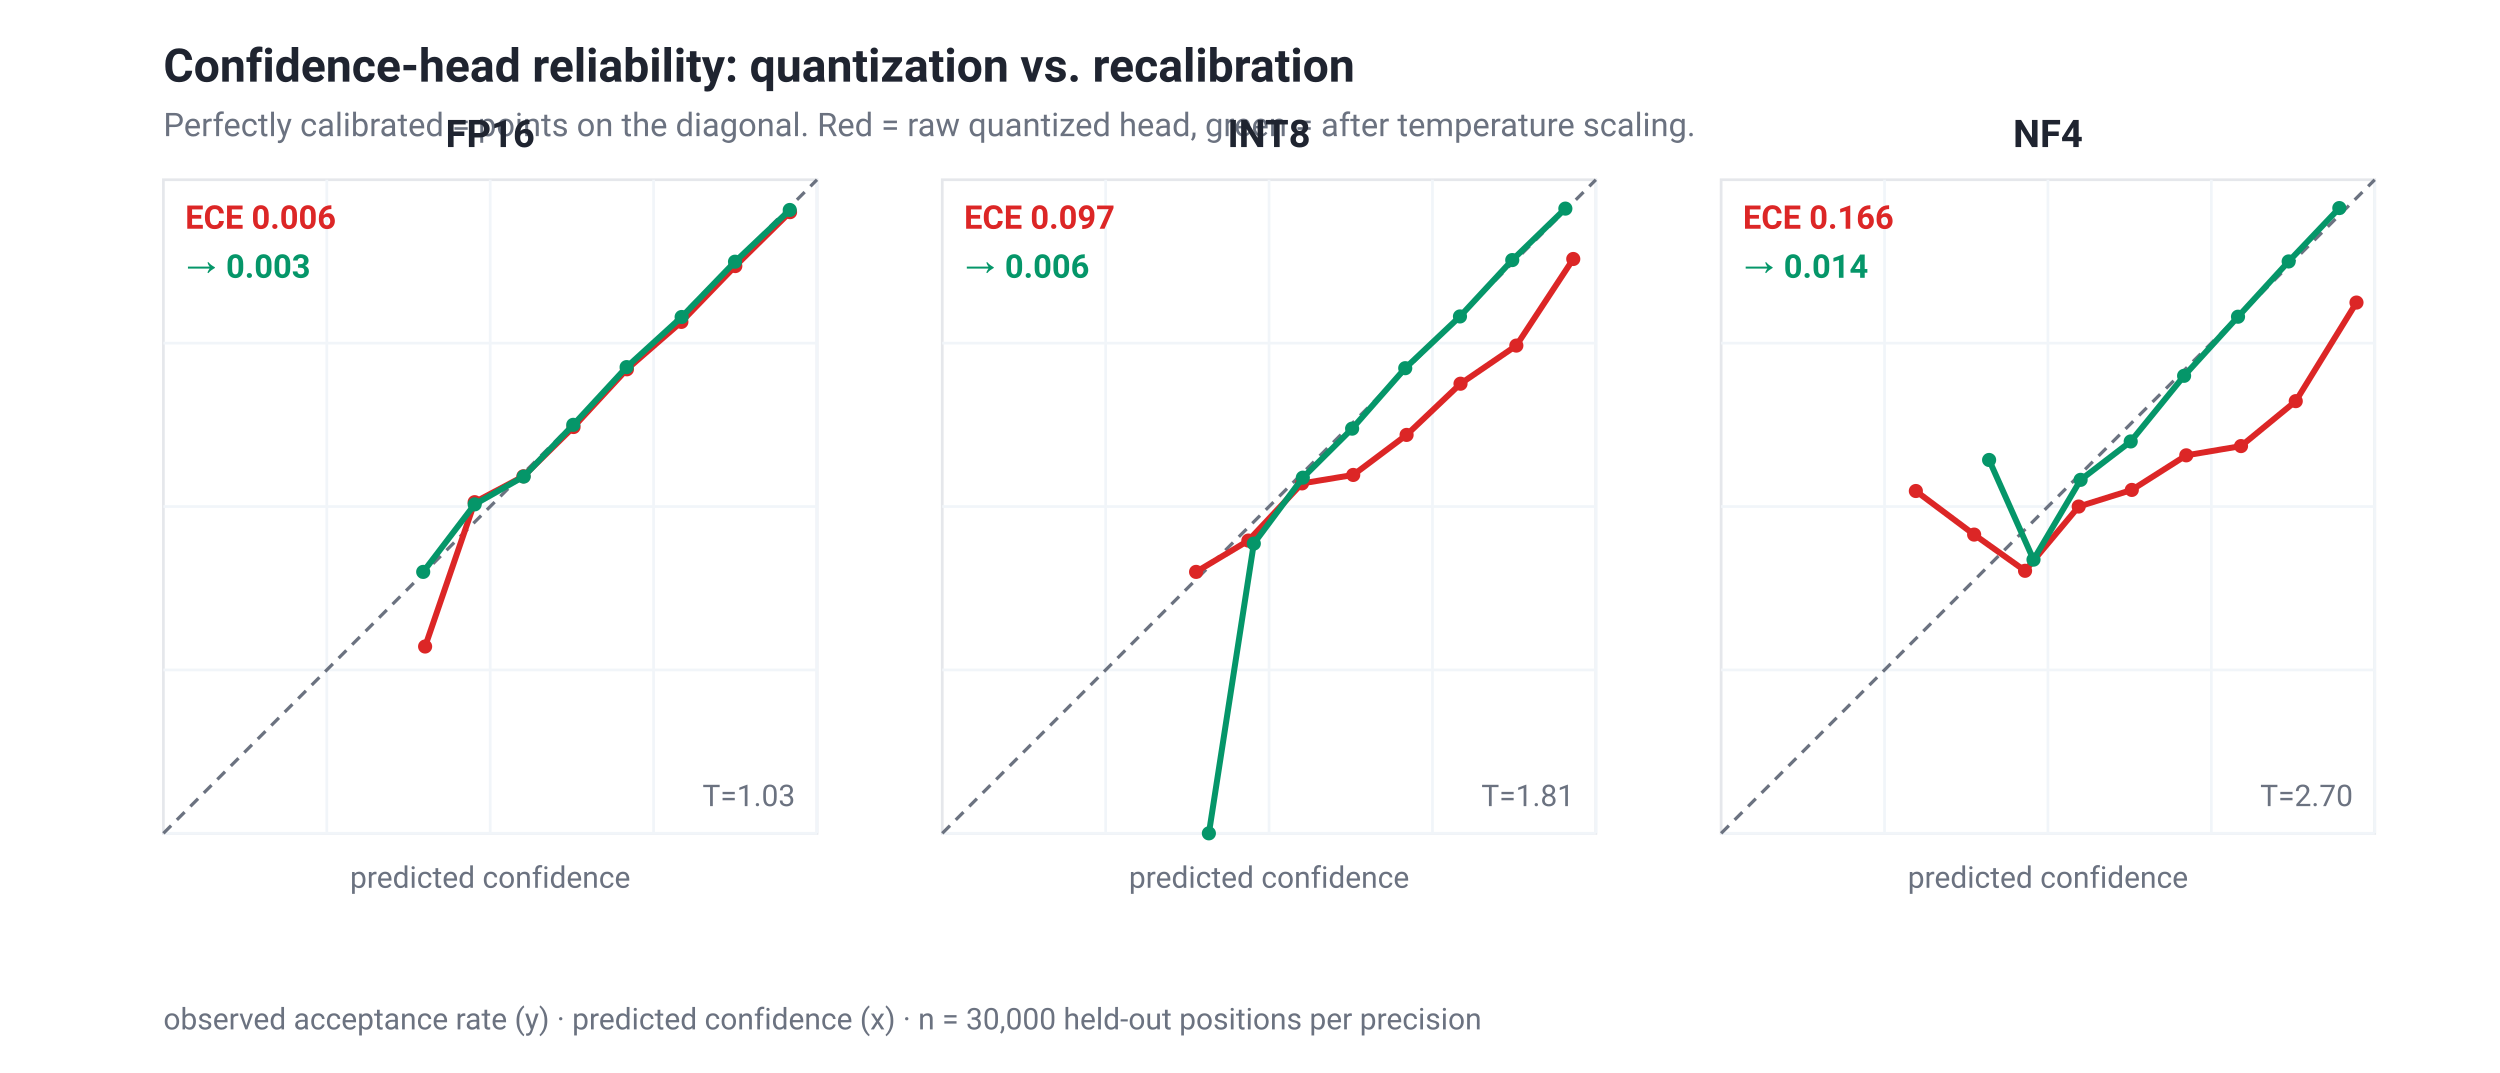
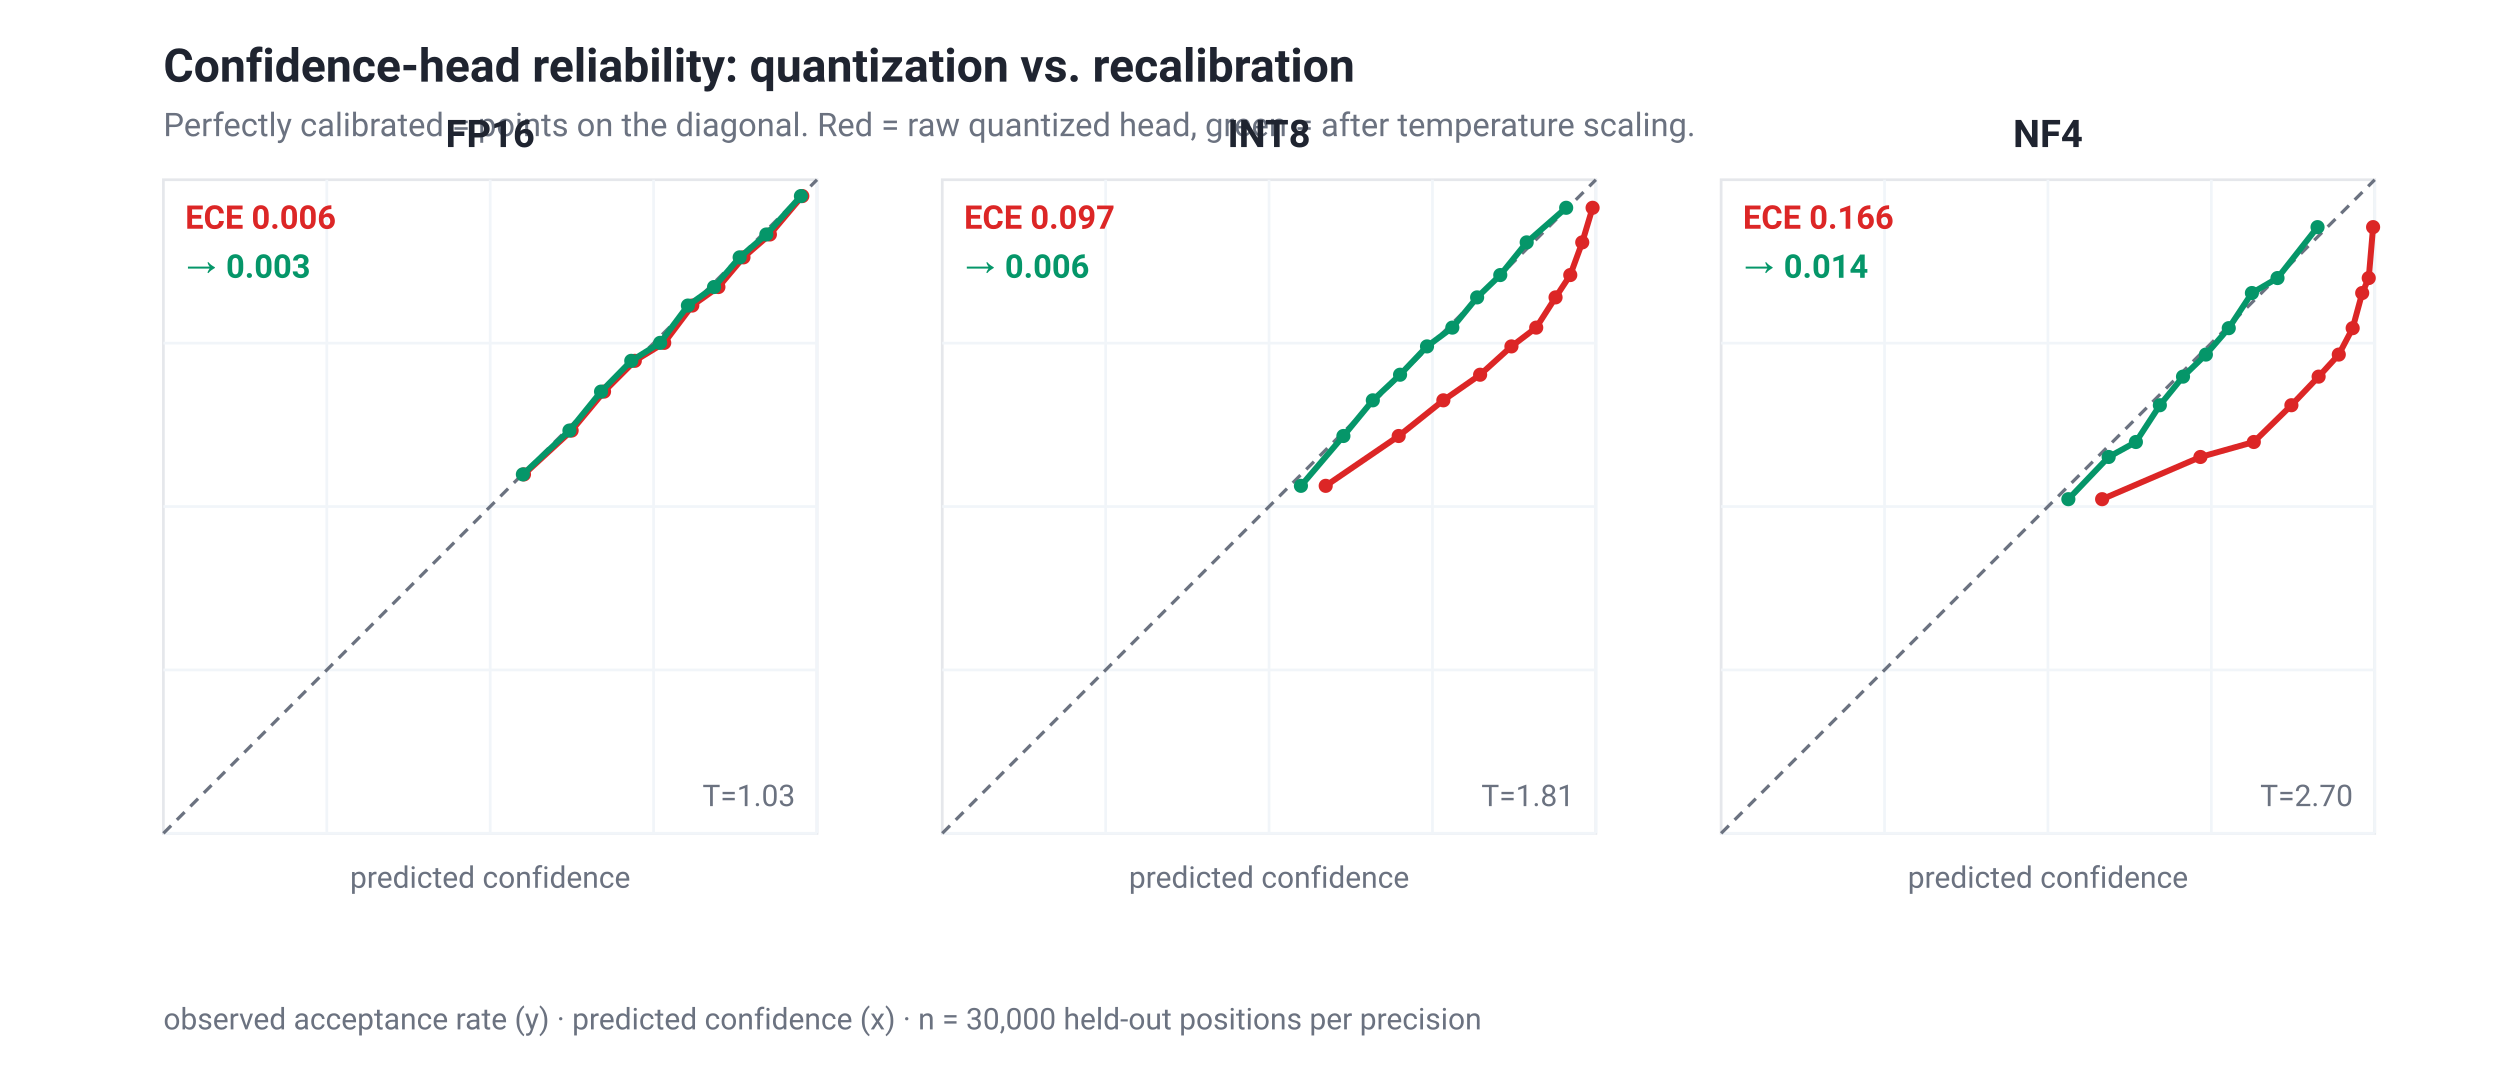
<svg xmlns="http://www.w3.org/2000/svg" viewBox="0 0 918 394" width="918" height="394" role="img" aria-label="Reliability diagrams">
  <rect width="918" height="394" fill="#ffffff" />
  <text x="60.0" y="30.0" font-size="17" fill="#1f2430" text-anchor="start" font-weight="700" font-family="-apple-system,Segoe UI,Roboto,Helvetica,Arial,sans-serif">Confidence-head reliability: quantization vs. recalibration</text>
  <text x="60.0" y="50.0" font-size="12" fill="#6b7280" text-anchor="start" font-weight="normal" font-family="-apple-system,Segoe UI,Roboto,Helvetica,Arial,sans-serif">Perfectly calibrated = points on the diagonal. Red = raw quantized head, green = after temperature scaling.</text>
  <rect x="60.0" y="66.0" width="240.0" height="240.0" rx="0" fill="#ffffff" fill-opacity="1.0" stroke="#e5e7eb" stroke-width="1" />
  <line x1="120.0" y1="66.0" x2="120.0" y2="306.0" stroke="#f1f5f9" stroke-width="1" />
  <line x1="60.0" y1="126.0" x2="300.0" y2="126.0" stroke="#f1f5f9" stroke-width="1" />
  <line x1="180.0" y1="66.0" x2="180.0" y2="306.0" stroke="#f1f5f9" stroke-width="1" />
  <line x1="60.0" y1="186.0" x2="300.0" y2="186.0" stroke="#f1f5f9" stroke-width="1" />
  <line x1="240.0" y1="66.0" x2="240.0" y2="306.0" stroke="#f1f5f9" stroke-width="1" />
  <line x1="60.0" y1="246.0" x2="300.0" y2="246.0" stroke="#f1f5f9" stroke-width="1" />
  <line x1="300.0" y1="66.0" x2="300.0" y2="306.0" stroke="#f1f5f9" stroke-width="1" />
  <line x1="60.0" y1="306.0" x2="300.0" y2="306.0" stroke="#f1f5f9" stroke-width="1" />
  <line x1="60.0" y1="306.0" x2="300.0" y2="66.0" stroke="#6b7280" stroke-width="1.2" stroke-dasharray="4 3" />
-   <polyline points="156.1,237.4 174.3,184.4 192.2,174.9 210.6,156.8 230.2,135.6 250.2,118.2 270.0,97.7 290.1,77.9" fill="none" stroke="#dc2626" stroke-width="2.2" />
-   <circle cx="156.1" cy="237.4" r="2.6" fill="#dc2626" stroke="none" stroke-width="1.0" />
-   <circle cx="174.3" cy="184.4" r="2.6" fill="#dc2626" stroke="none" stroke-width="1.0" />
-   <circle cx="192.2" cy="174.9" r="2.6" fill="#dc2626" stroke="none" stroke-width="1.0" />
-   <circle cx="210.6" cy="156.8" r="2.6" fill="#dc2626" stroke="none" stroke-width="1.0" />
-   <circle cx="230.2" cy="135.6" r="2.6" fill="#dc2626" stroke="none" stroke-width="1.0" />
-   <circle cx="250.2" cy="118.2" r="2.6" fill="#dc2626" stroke="none" stroke-width="1.0" />
-   <circle cx="270.0" cy="97.7" r="2.6" fill="#dc2626" stroke="none" stroke-width="1.0" />
-   <circle cx="290.1" cy="77.9" r="2.6" fill="#dc2626" stroke="none" stroke-width="1.0" />
-   <polyline points="155.4,210.0 174.3,185.2 192.3,175.0 210.5,156.0 230.1,134.8 250.3,116.4 269.9,96.1 290.0,77.1" fill="none" stroke="#059669" stroke-width="2.2" />
-   <circle cx="155.4" cy="210.0" r="2.6" fill="#059669" stroke="none" stroke-width="1.0" />
-   <circle cx="174.3" cy="185.2" r="2.6" fill="#059669" stroke="none" stroke-width="1.0" />
-   <circle cx="192.3" cy="175.0" r="2.6" fill="#059669" stroke="none" stroke-width="1.0" />
-   <circle cx="210.5" cy="156.0" r="2.6" fill="#059669" stroke="none" stroke-width="1.0" />
-   <circle cx="230.1" cy="134.8" r="2.6" fill="#059669" stroke="none" stroke-width="1.0" />
-   <circle cx="250.3" cy="116.4" r="2.6" fill="#059669" stroke="none" stroke-width="1.0" />
-   <circle cx="269.9" cy="96.1" r="2.6" fill="#059669" stroke="none" stroke-width="1.0" />
-   <circle cx="290.0" cy="77.1" r="2.6" fill="#059669" stroke="none" stroke-width="1.0" />
+   <polyline points="192.4,174.2 209.9,158.1 221.8,143.8 233.1,132.5 243.9,125.9 254.2,112.2 263.8,105.4 273.0,94.5 282.7,86.1 294.6,72.0" fill="none" stroke="#dc2626" stroke-width="2.2" />
+   <circle cx="192.4" cy="174.2" r="2.6" fill="#dc2626" stroke="none" stroke-width="1.0" />
+   <circle cx="209.9" cy="158.1" r="2.6" fill="#dc2626" stroke="none" stroke-width="1.0" />
+   <circle cx="221.8" cy="143.8" r="2.6" fill="#dc2626" stroke="none" stroke-width="1.0" />
+   <circle cx="233.1" cy="132.5" r="2.6" fill="#dc2626" stroke="none" stroke-width="1.0" />
+   <circle cx="243.9" cy="125.9" r="2.6" fill="#dc2626" stroke="none" stroke-width="1.0" />
+   <circle cx="254.2" cy="112.2" r="2.6" fill="#dc2626" stroke="none" stroke-width="1.0" />
+   <circle cx="263.8" cy="105.4" r="2.6" fill="#dc2626" stroke="none" stroke-width="1.0" />
+   <circle cx="273.0" cy="94.5" r="2.6" fill="#dc2626" stroke="none" stroke-width="1.0" />
+   <circle cx="282.7" cy="86.1" r="2.6" fill="#dc2626" stroke="none" stroke-width="1.0" />
+   <circle cx="294.6" cy="72.0" r="2.6" fill="#dc2626" stroke="none" stroke-width="1.0" />
+   <polyline points="192.0,174.2 209.1,158.1 220.7,143.8 231.8,132.5 242.4,125.9 252.6,112.2 262.2,105.4 271.6,94.5 281.4,86.1 294.1,72.0" fill="none" stroke="#059669" stroke-width="2.2" />
+   <circle cx="192.0" cy="174.2" r="2.6" fill="#059669" stroke="none" stroke-width="1.0" />
+   <circle cx="209.1" cy="158.1" r="2.6" fill="#059669" stroke="none" stroke-width="1.0" />
+   <circle cx="220.7" cy="143.8" r="2.6" fill="#059669" stroke="none" stroke-width="1.0" />
+   <circle cx="231.8" cy="132.5" r="2.6" fill="#059669" stroke="none" stroke-width="1.0" />
+   <circle cx="242.4" cy="125.9" r="2.6" fill="#059669" stroke="none" stroke-width="1.0" />
+   <circle cx="252.6" cy="112.2" r="2.6" fill="#059669" stroke="none" stroke-width="1.0" />
+   <circle cx="262.2" cy="105.4" r="2.6" fill="#059669" stroke="none" stroke-width="1.0" />
+   <circle cx="271.6" cy="94.5" r="2.6" fill="#059669" stroke="none" stroke-width="1.0" />
+   <circle cx="281.4" cy="86.1" r="2.6" fill="#059669" stroke="none" stroke-width="1.0" />
+   <circle cx="294.1" cy="72.0" r="2.6" fill="#059669" stroke="none" stroke-width="1.0" />
  <text x="180.0" y="54.0" font-size="14" fill="#1f2430" text-anchor="middle" font-weight="700" font-family="-apple-system,Segoe UI,Roboto,Helvetica,Arial,sans-serif">FP16</text>
  <text x="68.0" y="84.0" font-size="12" fill="#dc2626" text-anchor="start" font-weight="600" font-family="-apple-system,Segoe UI,Roboto,Helvetica,Arial,sans-serif">ECE 0.006</text>
  <text x="68.0" y="102.0" font-size="12" fill="#059669" text-anchor="start" font-weight="600" font-family="-apple-system,Segoe UI,Roboto,Helvetica,Arial,sans-serif">→ 0.003</text>
  <text x="292.0" y="296.0" font-size="11" fill="#6b7280" text-anchor="end" font-weight="normal" font-family="-apple-system,Segoe UI,Roboto,Helvetica,Arial,sans-serif">T=1.03</text>
  <text x="180.0" y="326.0" font-size="11" fill="#6b7280" text-anchor="middle" font-weight="normal" font-family="-apple-system,Segoe UI,Roboto,Helvetica,Arial,sans-serif">predicted confidence</text>
  <rect x="346.0" y="66.0" width="240.0" height="240.0" rx="0" fill="#ffffff" fill-opacity="1.0" stroke="#e5e7eb" stroke-width="1" />
  <line x1="406.0" y1="66.0" x2="406.0" y2="306.0" stroke="#f1f5f9" stroke-width="1" />
  <line x1="346.0" y1="126.0" x2="586.0" y2="126.0" stroke="#f1f5f9" stroke-width="1" />
  <line x1="466.0" y1="66.0" x2="466.0" y2="306.0" stroke="#f1f5f9" stroke-width="1" />
  <line x1="346.0" y1="186.0" x2="586.0" y2="186.0" stroke="#f1f5f9" stroke-width="1" />
  <line x1="526.0" y1="66.0" x2="526.0" y2="306.0" stroke="#f1f5f9" stroke-width="1" />
  <line x1="346.0" y1="246.0" x2="586.0" y2="246.0" stroke="#f1f5f9" stroke-width="1" />
  <line x1="586.0" y1="66.0" x2="586.0" y2="306.0" stroke="#f1f5f9" stroke-width="1" />
  <line x1="346.0" y1="306.0" x2="586.0" y2="306.0" stroke="#f1f5f9" stroke-width="1" />
  <line x1="346.0" y1="306.0" x2="586.0" y2="66.0" stroke="#6b7280" stroke-width="1.2" stroke-dasharray="4 3" />
-   <polyline points="439.2,210.0 458.4,198.5 478.1,177.5 496.9,174.4 516.5,159.7 536.3,140.9 556.8,126.9 577.7,95.1" fill="none" stroke="#dc2626" stroke-width="2.2" />
-   <circle cx="439.2" cy="210.0" r="2.6" fill="#dc2626" stroke="none" stroke-width="1.0" />
-   <circle cx="458.4" cy="198.5" r="2.6" fill="#dc2626" stroke="none" stroke-width="1.0" />
-   <circle cx="478.1" cy="177.5" r="2.6" fill="#dc2626" stroke="none" stroke-width="1.0" />
-   <circle cx="496.9" cy="174.4" r="2.6" fill="#dc2626" stroke="none" stroke-width="1.0" />
-   <circle cx="516.5" cy="159.7" r="2.6" fill="#dc2626" stroke="none" stroke-width="1.0" />
-   <circle cx="536.3" cy="140.9" r="2.6" fill="#dc2626" stroke="none" stroke-width="1.0" />
-   <circle cx="556.8" cy="126.9" r="2.6" fill="#dc2626" stroke="none" stroke-width="1.0" />
-   <circle cx="577.7" cy="95.1" r="2.6" fill="#dc2626" stroke="none" stroke-width="1.0" />
-   <polyline points="443.9,306.0 460.4,199.6 478.4,175.4 496.5,157.4 516.0,135.2 536.1,116.2 555.3,95.5 574.8,76.6" fill="none" stroke="#059669" stroke-width="2.2" />
-   <circle cx="443.9" cy="306.0" r="2.6" fill="#059669" stroke="none" stroke-width="1.0" />
-   <circle cx="460.4" cy="199.6" r="2.6" fill="#059669" stroke="none" stroke-width="1.0" />
-   <circle cx="478.4" cy="175.4" r="2.6" fill="#059669" stroke="none" stroke-width="1.0" />
-   <circle cx="496.5" cy="157.4" r="2.6" fill="#059669" stroke="none" stroke-width="1.0" />
-   <circle cx="516.0" cy="135.2" r="2.6" fill="#059669" stroke="none" stroke-width="1.0" />
-   <circle cx="536.1" cy="116.2" r="2.6" fill="#059669" stroke="none" stroke-width="1.0" />
-   <circle cx="555.3" cy="95.5" r="2.6" fill="#059669" stroke="none" stroke-width="1.0" />
-   <circle cx="574.8" cy="76.6" r="2.6" fill="#059669" stroke="none" stroke-width="1.0" />
+   <polyline points="486.8,178.4 513.6,160.1 530.0,147.0 543.5,137.6 555.0,127.2 564.1,120.3 571.2,109.2 576.6,101.0 581.0,89.0 584.8,76.3" fill="none" stroke="#dc2626" stroke-width="2.2" />
+   <circle cx="486.8" cy="178.4" r="2.6" fill="#dc2626" stroke="none" stroke-width="1.0" />
+   <circle cx="513.6" cy="160.1" r="2.6" fill="#dc2626" stroke="none" stroke-width="1.0" />
+   <circle cx="530.0" cy="147.0" r="2.6" fill="#dc2626" stroke="none" stroke-width="1.0" />
+   <circle cx="543.5" cy="137.6" r="2.6" fill="#dc2626" stroke="none" stroke-width="1.0" />
+   <circle cx="555.0" cy="127.2" r="2.6" fill="#dc2626" stroke="none" stroke-width="1.0" />
+   <circle cx="564.1" cy="120.3" r="2.6" fill="#dc2626" stroke="none" stroke-width="1.0" />
+   <circle cx="571.2" cy="109.2" r="2.6" fill="#dc2626" stroke="none" stroke-width="1.0" />
+   <circle cx="576.6" cy="101.0" r="2.6" fill="#dc2626" stroke="none" stroke-width="1.0" />
+   <circle cx="581.0" cy="89.0" r="2.6" fill="#dc2626" stroke="none" stroke-width="1.0" />
+   <circle cx="584.8" cy="76.3" r="2.6" fill="#dc2626" stroke="none" stroke-width="1.0" />
+   <polyline points="477.7,178.4 493.3,160.1 504.1,147.0 514.1,137.6 524.0,127.2 533.3,120.3 542.4,109.2 550.9,101.0 560.6,89.0 575.1,76.3" fill="none" stroke="#059669" stroke-width="2.2" />
+   <circle cx="477.7" cy="178.4" r="2.6" fill="#059669" stroke="none" stroke-width="1.0" />
+   <circle cx="493.3" cy="160.1" r="2.6" fill="#059669" stroke="none" stroke-width="1.0" />
+   <circle cx="504.1" cy="147.0" r="2.6" fill="#059669" stroke="none" stroke-width="1.0" />
+   <circle cx="514.1" cy="137.6" r="2.6" fill="#059669" stroke="none" stroke-width="1.0" />
+   <circle cx="524.0" cy="127.2" r="2.6" fill="#059669" stroke="none" stroke-width="1.0" />
+   <circle cx="533.3" cy="120.3" r="2.6" fill="#059669" stroke="none" stroke-width="1.0" />
+   <circle cx="542.4" cy="109.2" r="2.6" fill="#059669" stroke="none" stroke-width="1.0" />
+   <circle cx="550.9" cy="101.0" r="2.6" fill="#059669" stroke="none" stroke-width="1.0" />
+   <circle cx="560.6" cy="89.0" r="2.6" fill="#059669" stroke="none" stroke-width="1.0" />
+   <circle cx="575.1" cy="76.3" r="2.6" fill="#059669" stroke="none" stroke-width="1.0" />
  <text x="466.0" y="54.0" font-size="14" fill="#1f2430" text-anchor="middle" font-weight="700" font-family="-apple-system,Segoe UI,Roboto,Helvetica,Arial,sans-serif">INT8</text>
  <text x="354.0" y="84.0" font-size="12" fill="#dc2626" text-anchor="start" font-weight="600" font-family="-apple-system,Segoe UI,Roboto,Helvetica,Arial,sans-serif">ECE 0.097</text>
  <text x="354.0" y="102.0" font-size="12" fill="#059669" text-anchor="start" font-weight="600" font-family="-apple-system,Segoe UI,Roboto,Helvetica,Arial,sans-serif">→ 0.006</text>
  <text x="578.0" y="296.0" font-size="11" fill="#6b7280" text-anchor="end" font-weight="normal" font-family="-apple-system,Segoe UI,Roboto,Helvetica,Arial,sans-serif">T=1.81</text>
  <text x="466.0" y="326.0" font-size="11" fill="#6b7280" text-anchor="middle" font-weight="normal" font-family="-apple-system,Segoe UI,Roboto,Helvetica,Arial,sans-serif">predicted confidence</text>
  <rect x="632.0" y="66.0" width="240.0" height="240.0" rx="0" fill="#ffffff" fill-opacity="1.0" stroke="#e5e7eb" stroke-width="1" />
  <line x1="692.0" y1="66.0" x2="692.0" y2="306.0" stroke="#f1f5f9" stroke-width="1" />
  <line x1="632.0" y1="126.0" x2="872.0" y2="126.0" stroke="#f1f5f9" stroke-width="1" />
  <line x1="752.0" y1="66.0" x2="752.0" y2="306.0" stroke="#f1f5f9" stroke-width="1" />
  <line x1="632.0" y1="186.0" x2="872.0" y2="186.0" stroke="#f1f5f9" stroke-width="1" />
  <line x1="812.0" y1="66.0" x2="812.0" y2="306.0" stroke="#f1f5f9" stroke-width="1" />
  <line x1="632.0" y1="246.0" x2="872.0" y2="246.0" stroke="#f1f5f9" stroke-width="1" />
  <line x1="872.0" y1="66.0" x2="872.0" y2="306.0" stroke="#f1f5f9" stroke-width="1" />
  <line x1="632.0" y1="306.0" x2="872.0" y2="306.0" stroke="#f1f5f9" stroke-width="1" />
  <line x1="632.0" y1="306.0" x2="872.0" y2="66.0" stroke="#6b7280" stroke-width="1.2" stroke-dasharray="4 3" />
-   <polyline points="703.5,180.3 724.9,196.3 743.6,209.6 763.3,186.0 782.8,179.9 802.8,167.2 822.9,163.8 843.0,147.3 865.3,111.1" fill="none" stroke="#dc2626" stroke-width="2.2" />
-   <circle cx="703.5" cy="180.3" r="2.6" fill="#dc2626" stroke="none" stroke-width="1.0" />
-   <circle cx="724.9" cy="196.3" r="2.6" fill="#dc2626" stroke="none" stroke-width="1.0" />
-   <circle cx="743.6" cy="209.6" r="2.6" fill="#dc2626" stroke="none" stroke-width="1.0" />
-   <circle cx="763.3" cy="186.0" r="2.6" fill="#dc2626" stroke="none" stroke-width="1.0" />
-   <circle cx="782.8" cy="179.9" r="2.6" fill="#dc2626" stroke="none" stroke-width="1.0" />
-   <circle cx="802.8" cy="167.2" r="2.6" fill="#dc2626" stroke="none" stroke-width="1.0" />
-   <circle cx="822.9" cy="163.8" r="2.6" fill="#dc2626" stroke="none" stroke-width="1.0" />
-   <circle cx="843.0" cy="147.3" r="2.6" fill="#dc2626" stroke="none" stroke-width="1.0" />
-   <circle cx="865.3" cy="111.1" r="2.6" fill="#dc2626" stroke="none" stroke-width="1.0" />
-   <polyline points="730.4,168.9 746.7,205.5 764.0,176.2 782.4,162.1 802.0,138.0 821.8,116.3 840.4,96.0 859.0,76.4" fill="none" stroke="#059669" stroke-width="2.2" />
-   <circle cx="730.4" cy="168.9" r="2.6" fill="#059669" stroke="none" stroke-width="1.0" />
-   <circle cx="746.7" cy="205.5" r="2.6" fill="#059669" stroke="none" stroke-width="1.0" />
-   <circle cx="764.0" cy="176.2" r="2.6" fill="#059669" stroke="none" stroke-width="1.0" />
-   <circle cx="782.4" cy="162.1" r="2.6" fill="#059669" stroke="none" stroke-width="1.0" />
-   <circle cx="802.0" cy="138.0" r="2.6" fill="#059669" stroke="none" stroke-width="1.0" />
-   <circle cx="821.8" cy="116.3" r="2.6" fill="#059669" stroke="none" stroke-width="1.0" />
-   <circle cx="840.4" cy="96.0" r="2.6" fill="#059669" stroke="none" stroke-width="1.0" />
-   <circle cx="859.0" cy="76.4" r="2.6" fill="#059669" stroke="none" stroke-width="1.0" />
+   <polyline points="771.9,183.3 808.0,167.8 827.6,162.3 841.4,148.8 851.4,138.3 858.8,130.2 863.9,120.5 867.4,107.6 869.8,102.1 871.4,83.4" fill="none" stroke="#dc2626" stroke-width="2.2" />
+   <circle cx="771.9" cy="183.3" r="2.6" fill="#dc2626" stroke="none" stroke-width="1.0" />
+   <circle cx="808.0" cy="167.8" r="2.6" fill="#dc2626" stroke="none" stroke-width="1.0" />
+   <circle cx="827.6" cy="162.3" r="2.6" fill="#dc2626" stroke="none" stroke-width="1.0" />
+   <circle cx="841.4" cy="148.8" r="2.6" fill="#dc2626" stroke="none" stroke-width="1.0" />
+   <circle cx="851.4" cy="138.3" r="2.6" fill="#dc2626" stroke="none" stroke-width="1.0" />
+   <circle cx="858.8" cy="130.2" r="2.6" fill="#dc2626" stroke="none" stroke-width="1.0" />
+   <circle cx="863.9" cy="120.5" r="2.6" fill="#dc2626" stroke="none" stroke-width="1.0" />
+   <circle cx="867.4" cy="107.6" r="2.6" fill="#dc2626" stroke="none" stroke-width="1.0" />
+   <circle cx="869.8" cy="102.1" r="2.6" fill="#dc2626" stroke="none" stroke-width="1.0" />
+   <circle cx="871.4" cy="83.4" r="2.6" fill="#dc2626" stroke="none" stroke-width="1.0" />
+   <polyline points="759.5,183.3 774.3,167.8 784.3,162.3 793.1,148.8 801.6,138.3 810.0,130.2 818.4,120.5 826.9,107.6 836.3,102.1 851.0,83.4" fill="none" stroke="#059669" stroke-width="2.2" />
+   <circle cx="759.5" cy="183.3" r="2.6" fill="#059669" stroke="none" stroke-width="1.0" />
+   <circle cx="774.3" cy="167.8" r="2.6" fill="#059669" stroke="none" stroke-width="1.0" />
+   <circle cx="784.3" cy="162.3" r="2.6" fill="#059669" stroke="none" stroke-width="1.0" />
+   <circle cx="793.1" cy="148.8" r="2.6" fill="#059669" stroke="none" stroke-width="1.0" />
+   <circle cx="801.6" cy="138.3" r="2.6" fill="#059669" stroke="none" stroke-width="1.0" />
+   <circle cx="810.0" cy="130.2" r="2.6" fill="#059669" stroke="none" stroke-width="1.0" />
+   <circle cx="818.4" cy="120.5" r="2.6" fill="#059669" stroke="none" stroke-width="1.0" />
+   <circle cx="826.9" cy="107.6" r="2.6" fill="#059669" stroke="none" stroke-width="1.0" />
+   <circle cx="836.3" cy="102.1" r="2.6" fill="#059669" stroke="none" stroke-width="1.0" />
+   <circle cx="851.0" cy="83.4" r="2.6" fill="#059669" stroke="none" stroke-width="1.0" />
  <text x="752.0" y="54.0" font-size="14" fill="#1f2430" text-anchor="middle" font-weight="700" font-family="-apple-system,Segoe UI,Roboto,Helvetica,Arial,sans-serif">NF4</text>
  <text x="640.0" y="84.0" font-size="12" fill="#dc2626" text-anchor="start" font-weight="600" font-family="-apple-system,Segoe UI,Roboto,Helvetica,Arial,sans-serif">ECE 0.166</text>
  <text x="640.0" y="102.0" font-size="12" fill="#059669" text-anchor="start" font-weight="600" font-family="-apple-system,Segoe UI,Roboto,Helvetica,Arial,sans-serif">→ 0.014</text>
  <text x="864.0" y="296.0" font-size="11" fill="#6b7280" text-anchor="end" font-weight="normal" font-family="-apple-system,Segoe UI,Roboto,Helvetica,Arial,sans-serif">T=2.70</text>
  <text x="752.0" y="326.0" font-size="11" fill="#6b7280" text-anchor="middle" font-weight="normal" font-family="-apple-system,Segoe UI,Roboto,Helvetica,Arial,sans-serif">predicted confidence</text>
  <text x="60.0" y="378.0" font-size="11" fill="#6b7280" text-anchor="start" font-weight="normal" font-family="-apple-system,Segoe UI,Roboto,Helvetica,Arial,sans-serif">observed acceptance rate  (y)   ·   predicted confidence  (x)   ·   n = 30,000 held-out positions per precision</text>
</svg>
